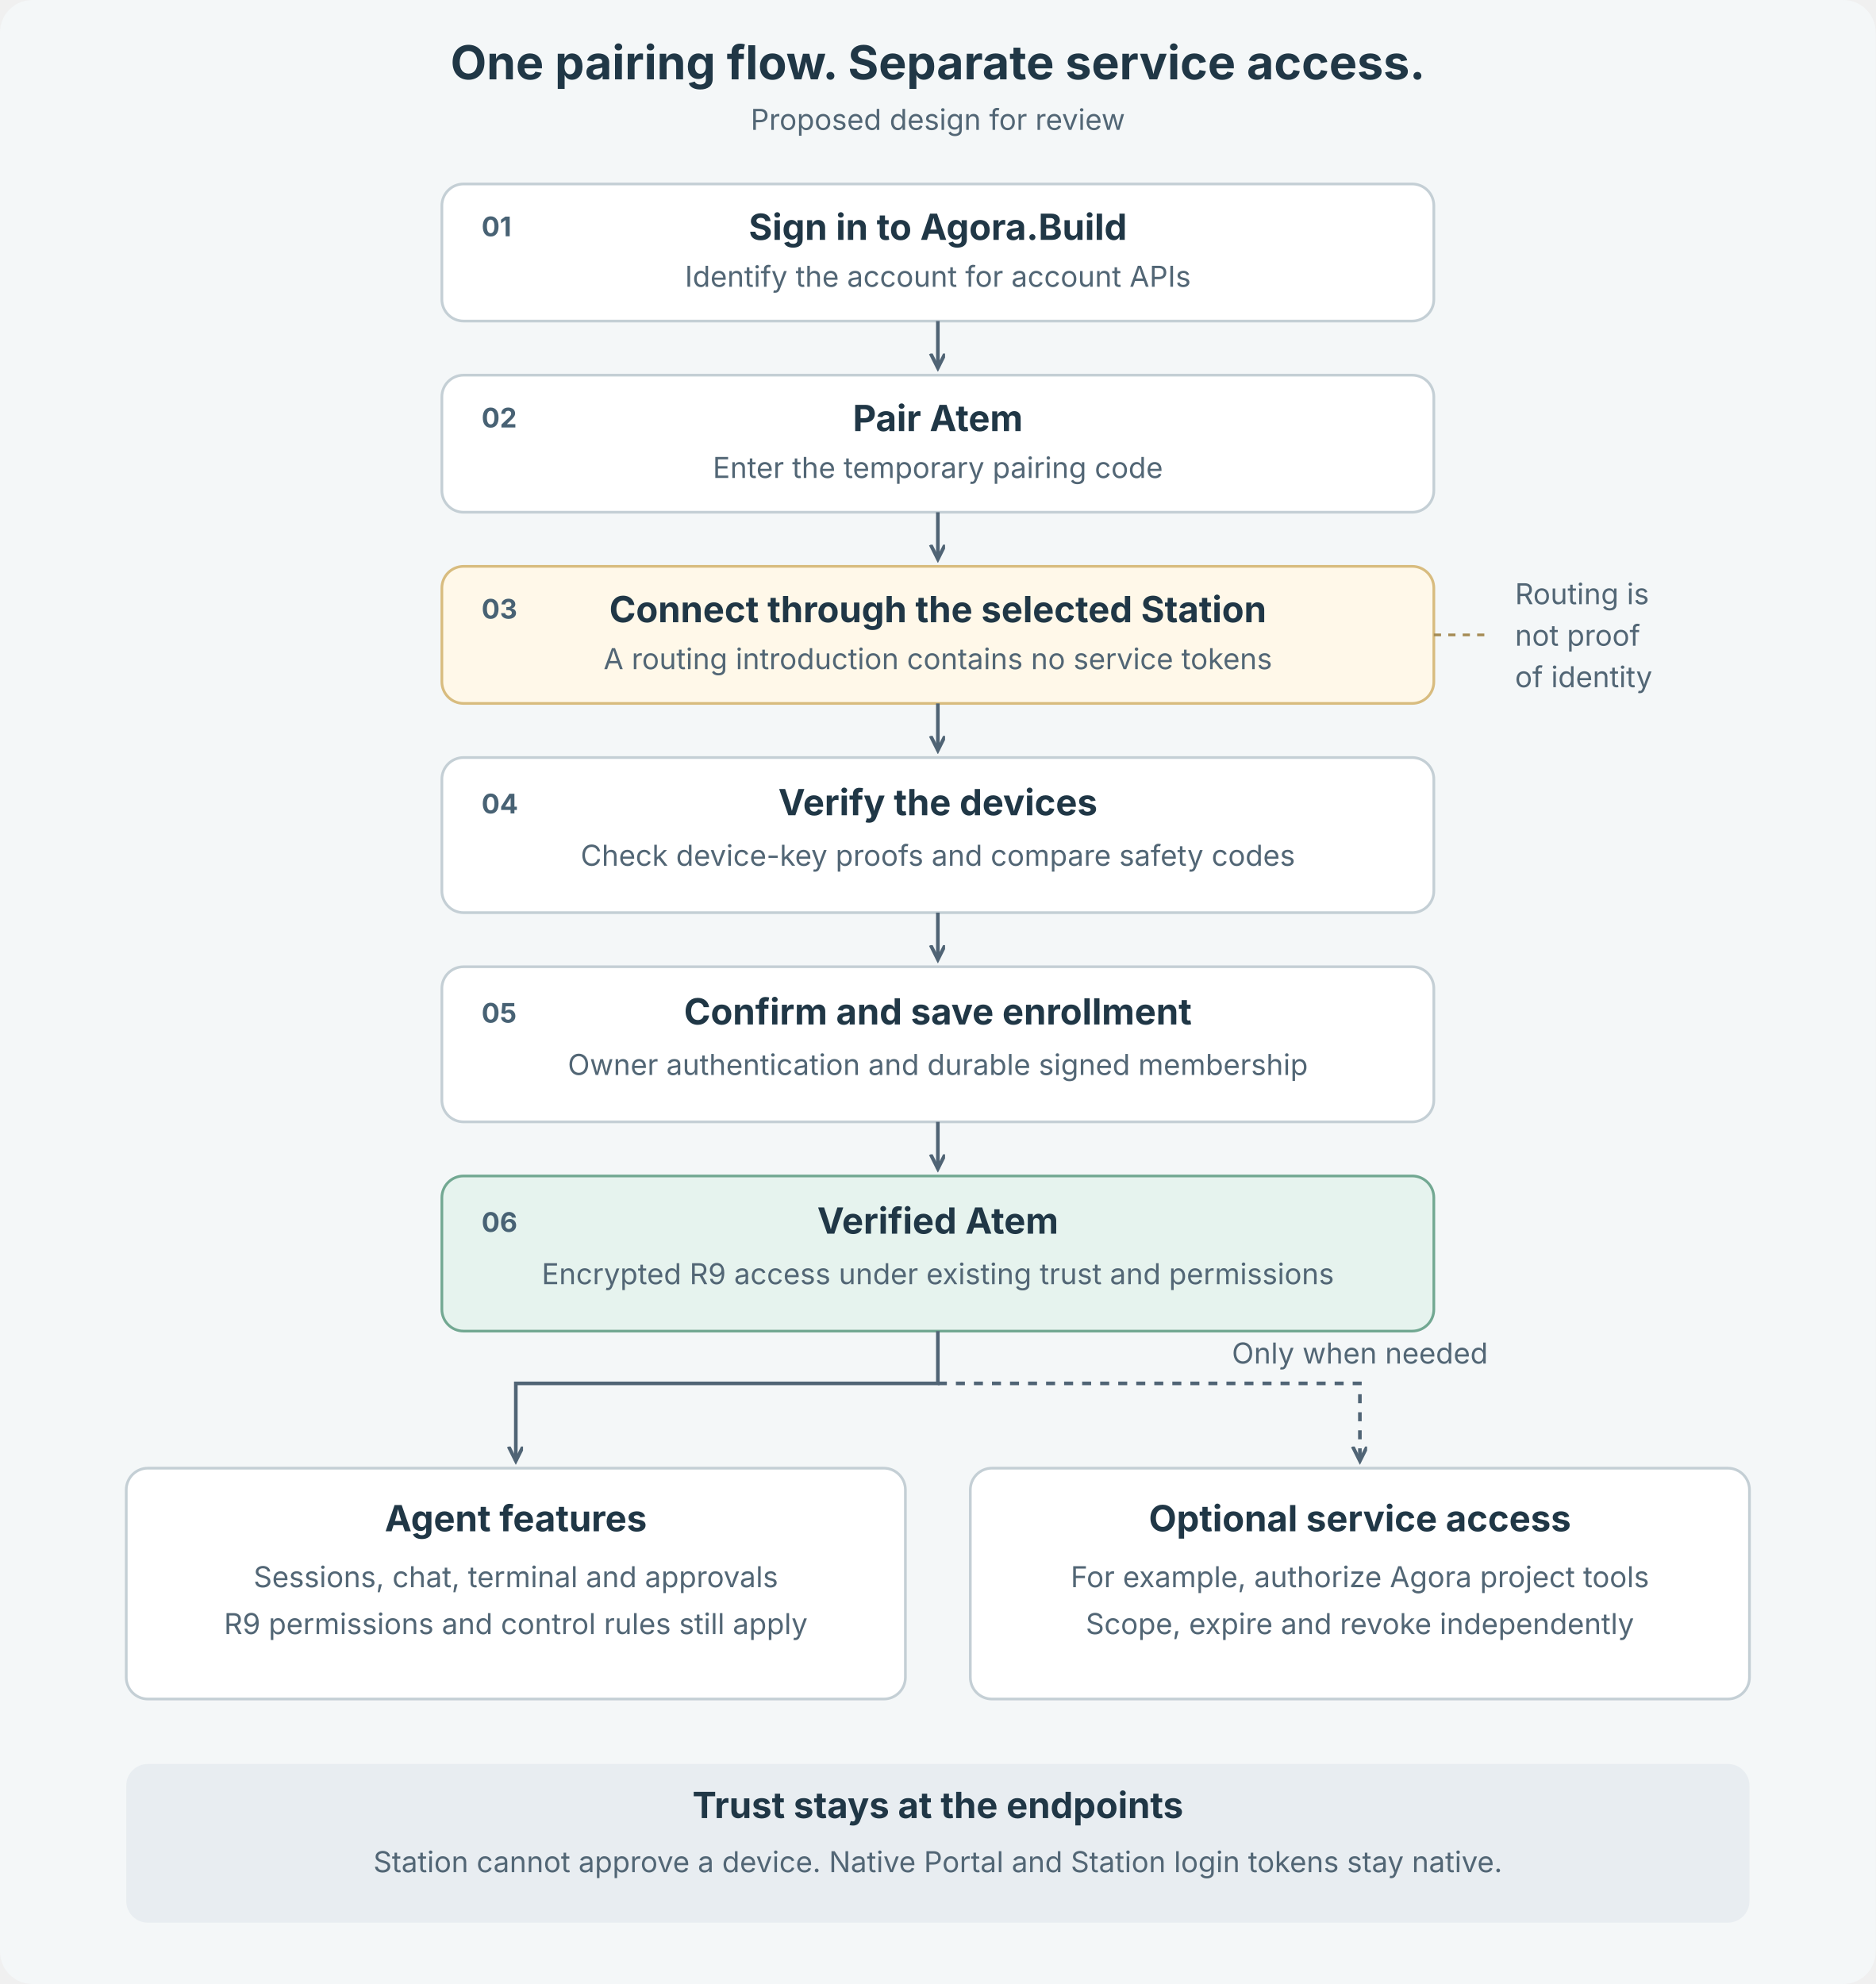
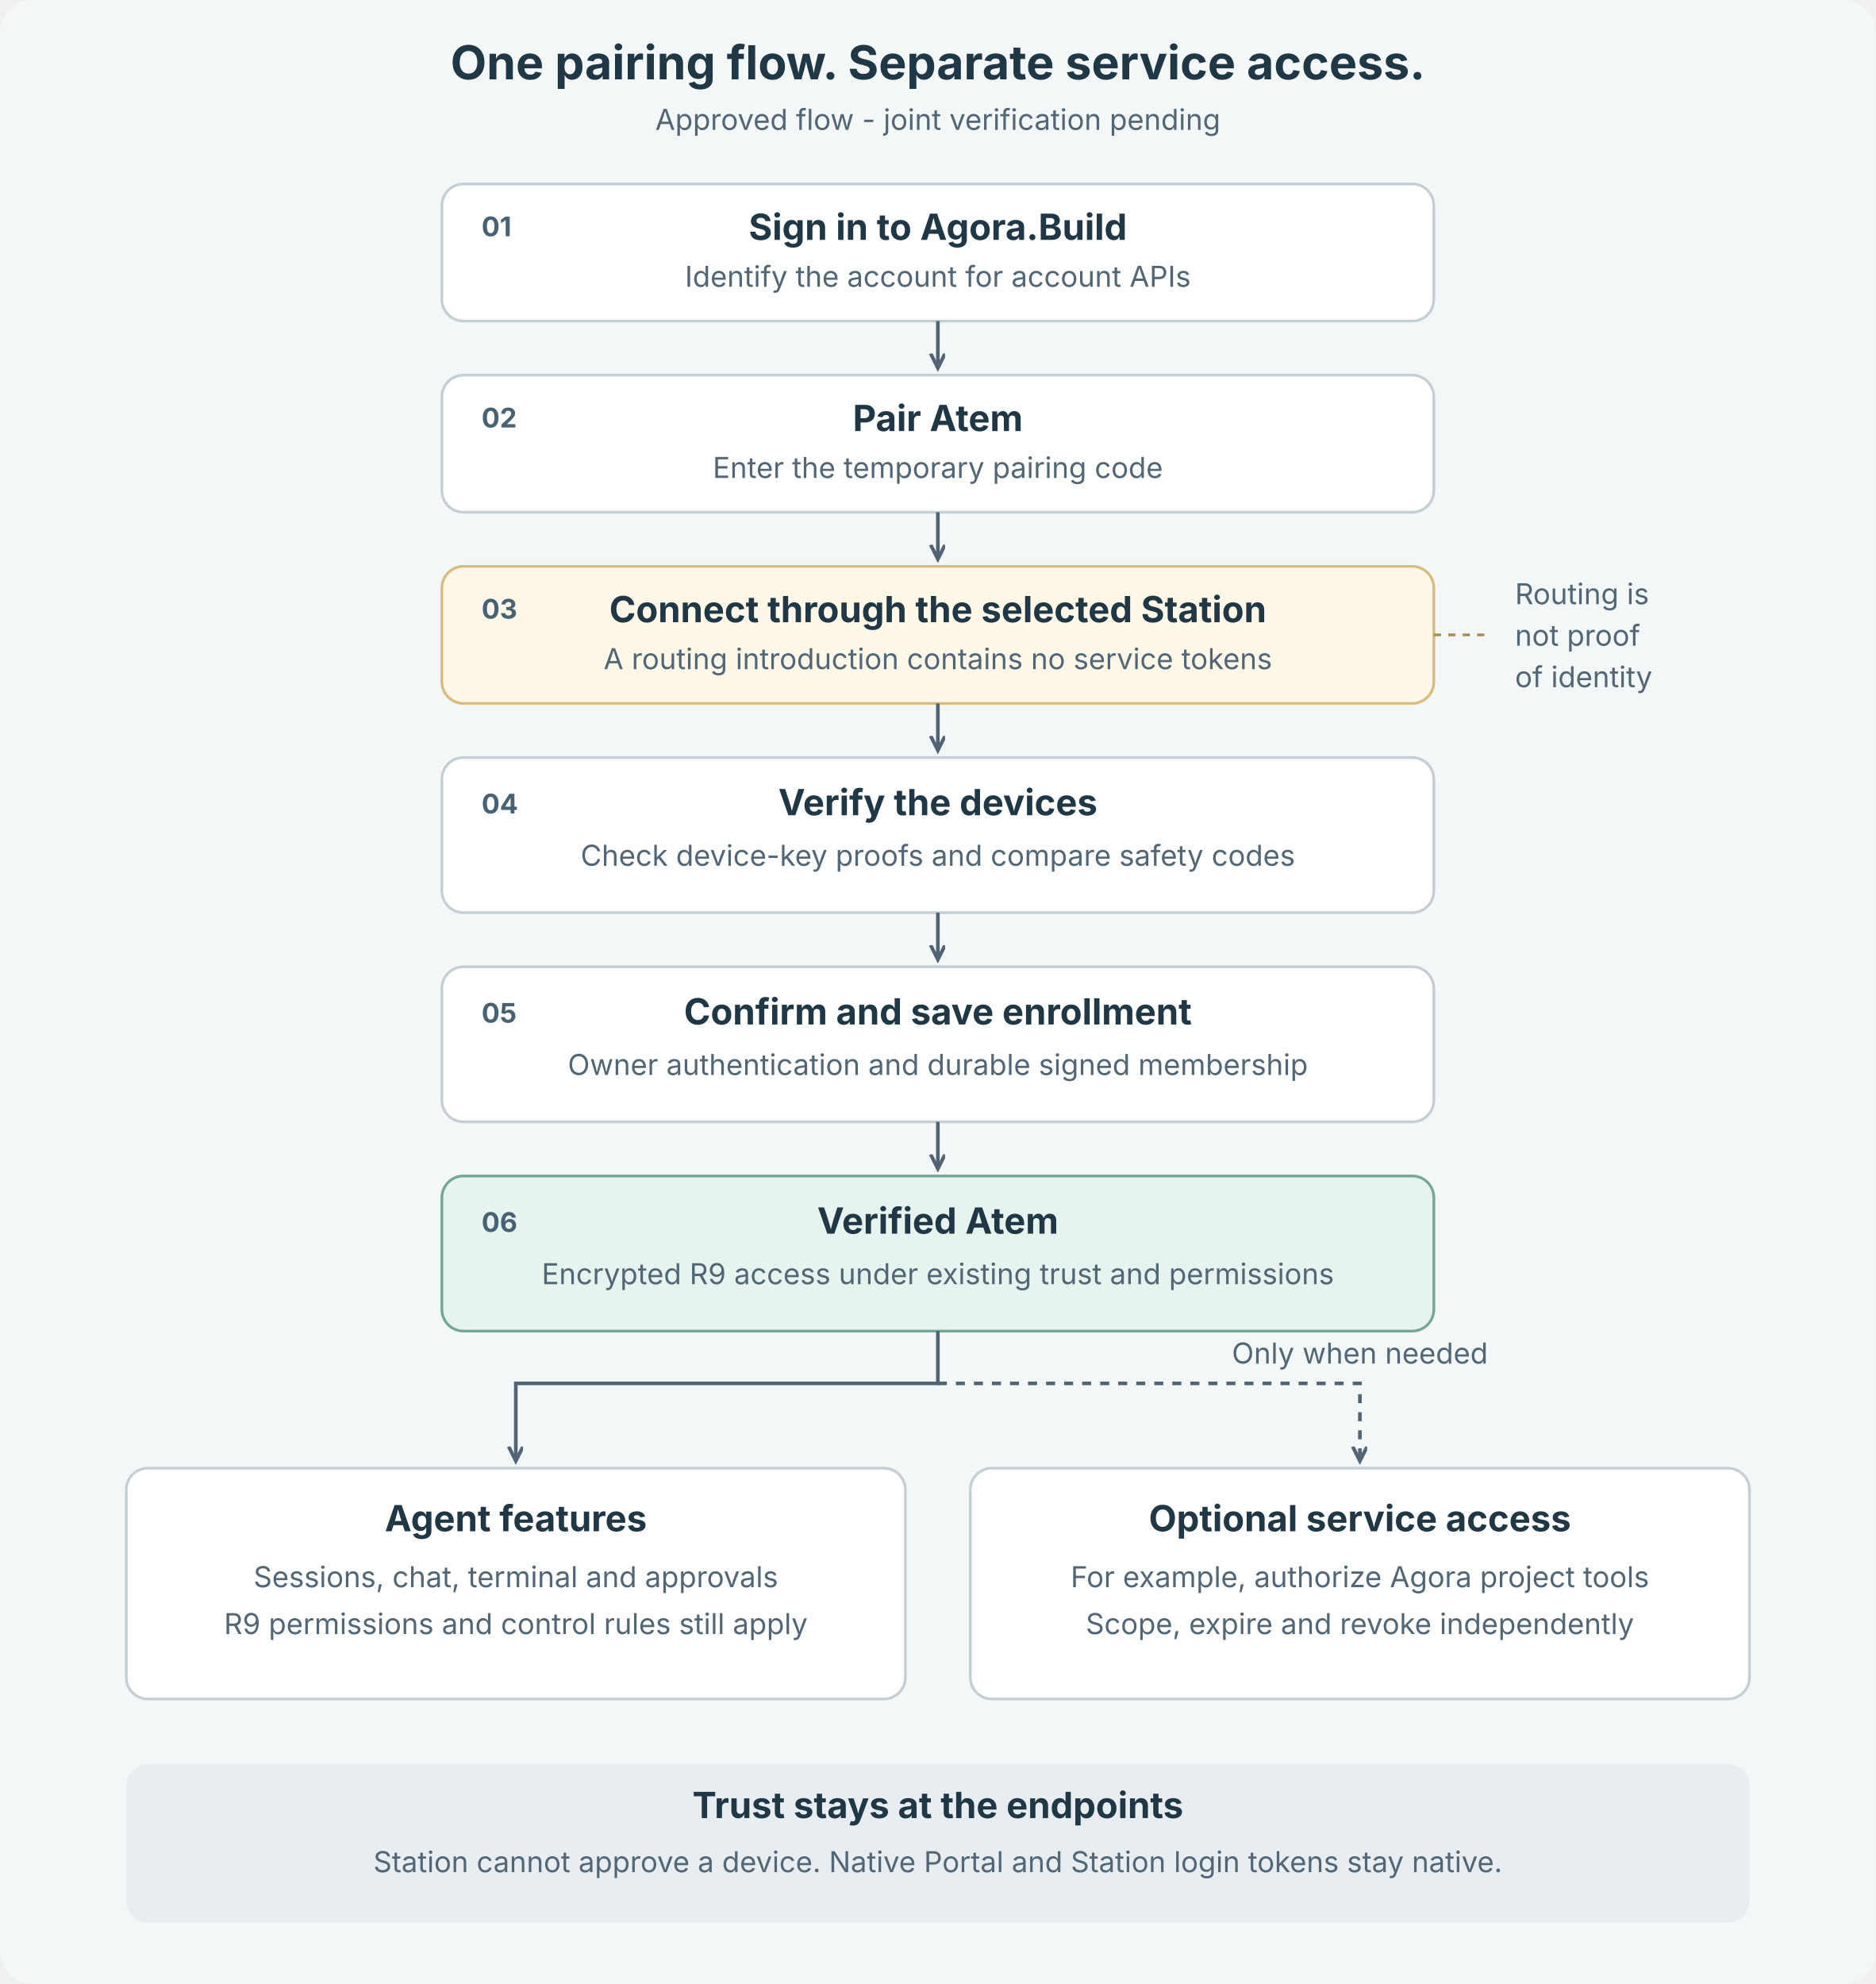
<svg xmlns="http://www.w3.org/2000/svg" width="1040" height="1100" viewBox="0 0 1040 1100" role="img" aria-labelledby="title desc">
  <defs>
    <marker id="arrow" markerWidth="10" markerHeight="10" refX="8" refY="4" orient="auto" markerUnits="userSpaceOnUse">
      <path d="M0 0 L8 4 L0 8" fill="none" stroke="#506475" stroke-width="2" />
    </marker>
    <style>
      text { font-family: -apple-system, BlinkMacSystemFont, 'Segoe UI', sans-serif; fill: #203746; }
      .heading { font-size: 26px; font-weight: 700; }
      .subtitle { font-size: 16px; fill: #526675; }
      .label { font-size: 20px; font-weight: 650; }
      .body { font-size: 16px; fill: #526675; }
      .step { font-size: 15px; font-weight: 700; fill: #486274; }
      .line { fill: none; stroke: #506475; stroke-width: 2; marker-end: url(#arrow); }
      .box { fill: #ffffff; stroke: #c4cfd5; stroke-width: 1.5; }
    </style>
  </defs>
  <rect width="1040" height="1100" rx="18" fill="#f4f7f8" />
  <text x="520" y="44" text-anchor="middle" class="heading">One pairing flow. Separate service access.</text>
-   <text x="520" y="72" text-anchor="middle" class="subtitle">Proposed design for review</text>
+   <text x="520" y="72" text-anchor="middle" class="subtitle">Approved flow - joint verification pending</text>
  <rect x="245" y="102" width="550" height="76" rx="12" class="box" />
  <text x="267" y="131" class="step">01</text>
  <text x="520" y="133" text-anchor="middle" class="label">Sign in to Agora.Build</text>
  <text x="520" y="159" text-anchor="middle" class="body">Identify the account for account APIs</text>
  <path d="M520 178 V204" class="line" />
  <rect x="245" y="208" width="550" height="76" rx="12" class="box" />
  <text x="267" y="237" class="step">02</text>
  <text x="520" y="239" text-anchor="middle" class="label">Pair Atem</text>
  <text x="520" y="265" text-anchor="middle" class="body">Enter the temporary pairing code</text>
  <path d="M520 284 V310" class="line" />
  <rect x="245" y="314" width="550" height="76" rx="12" fill="#fff8e9" stroke="#d8bc7f" stroke-width="1.5" />
  <text x="267" y="343" class="step">03</text>
  <text x="520" y="345" text-anchor="middle" class="label">Connect through the selected Station</text>
  <text x="520" y="371" text-anchor="middle" class="body">A routing introduction contains no service tokens</text>
  <path d="M795 352 H827" fill="none" stroke="#a58b54" stroke-width="1.5" stroke-dasharray="4 4" />
  <text x="840" y="335" class="body">
    <tspan x="840">Routing is</tspan>
    <tspan x="840" dy="23">not proof</tspan>
    <tspan x="840" dy="23">of identity</tspan>
  </text>
  <path d="M520 390 V416" class="line" />
  <rect x="245" y="420" width="550" height="86" rx="12" class="box" />
  <text x="267" y="451" class="step">04</text>
  <text x="520" y="452" text-anchor="middle" class="label">Verify the devices</text>
  <text x="520" y="480" text-anchor="middle" class="body">Check device-key proofs and compare safety codes</text>
  <path d="M520 506 V532" class="line" />
  <rect x="245" y="536" width="550" height="86" rx="12" class="box" />
  <text x="267" y="567" class="step">05</text>
  <text x="520" y="568" text-anchor="middle" class="label">Confirm and save enrollment</text>
  <text x="520" y="596" text-anchor="middle" class="body">Owner authentication and durable signed membership</text>
  <path d="M520 622 V648" class="line" />
  <rect x="245" y="652" width="550" height="86" rx="12" fill="#e6f3ee" stroke="#72a892" stroke-width="1.5" />
  <text x="267" y="683" class="step">06</text>
  <text x="520" y="684" text-anchor="middle" class="label">Verified Atem</text>
  <text x="520" y="712" text-anchor="middle" class="body">Encrypted R9 access under existing trust and permissions</text>
  <path d="M520 738 V767 H286 V810" class="line" />
  <path d="M520 767 H754 V810" class="line" stroke-dasharray="5 5" />
  <text x="754" y="756" text-anchor="middle" class="body">Only when needed</text>
  <rect x="70" y="814" width="432" height="128" rx="12" class="box" />
  <text x="286" y="849" text-anchor="middle" class="label">Agent features</text>
  <text x="286" y="880" text-anchor="middle" class="body">Sessions, chat, terminal and approvals</text>
  <text x="286" y="906" text-anchor="middle" class="body">R9 permissions and control rules still apply</text>
  <rect x="538" y="814" width="432" height="128" rx="12" class="box" />
  <text x="754" y="849" text-anchor="middle" class="label">Optional service access</text>
  <text x="754" y="880" text-anchor="middle" class="body">For example, authorize Agora project tools</text>
  <text x="754" y="906" text-anchor="middle" class="body">Scope, expire and revoke independently</text>
  <rect x="70" y="978" width="900" height="88" rx="12" fill="#e8edf1" />
  <text x="520" y="1008" text-anchor="middle" class="label">Trust stays at the endpoints</text>
  <text x="520" y="1038" text-anchor="middle" class="body">Station cannot approve a device. Native Portal and Station login tokens stay native.</text>
</svg>
